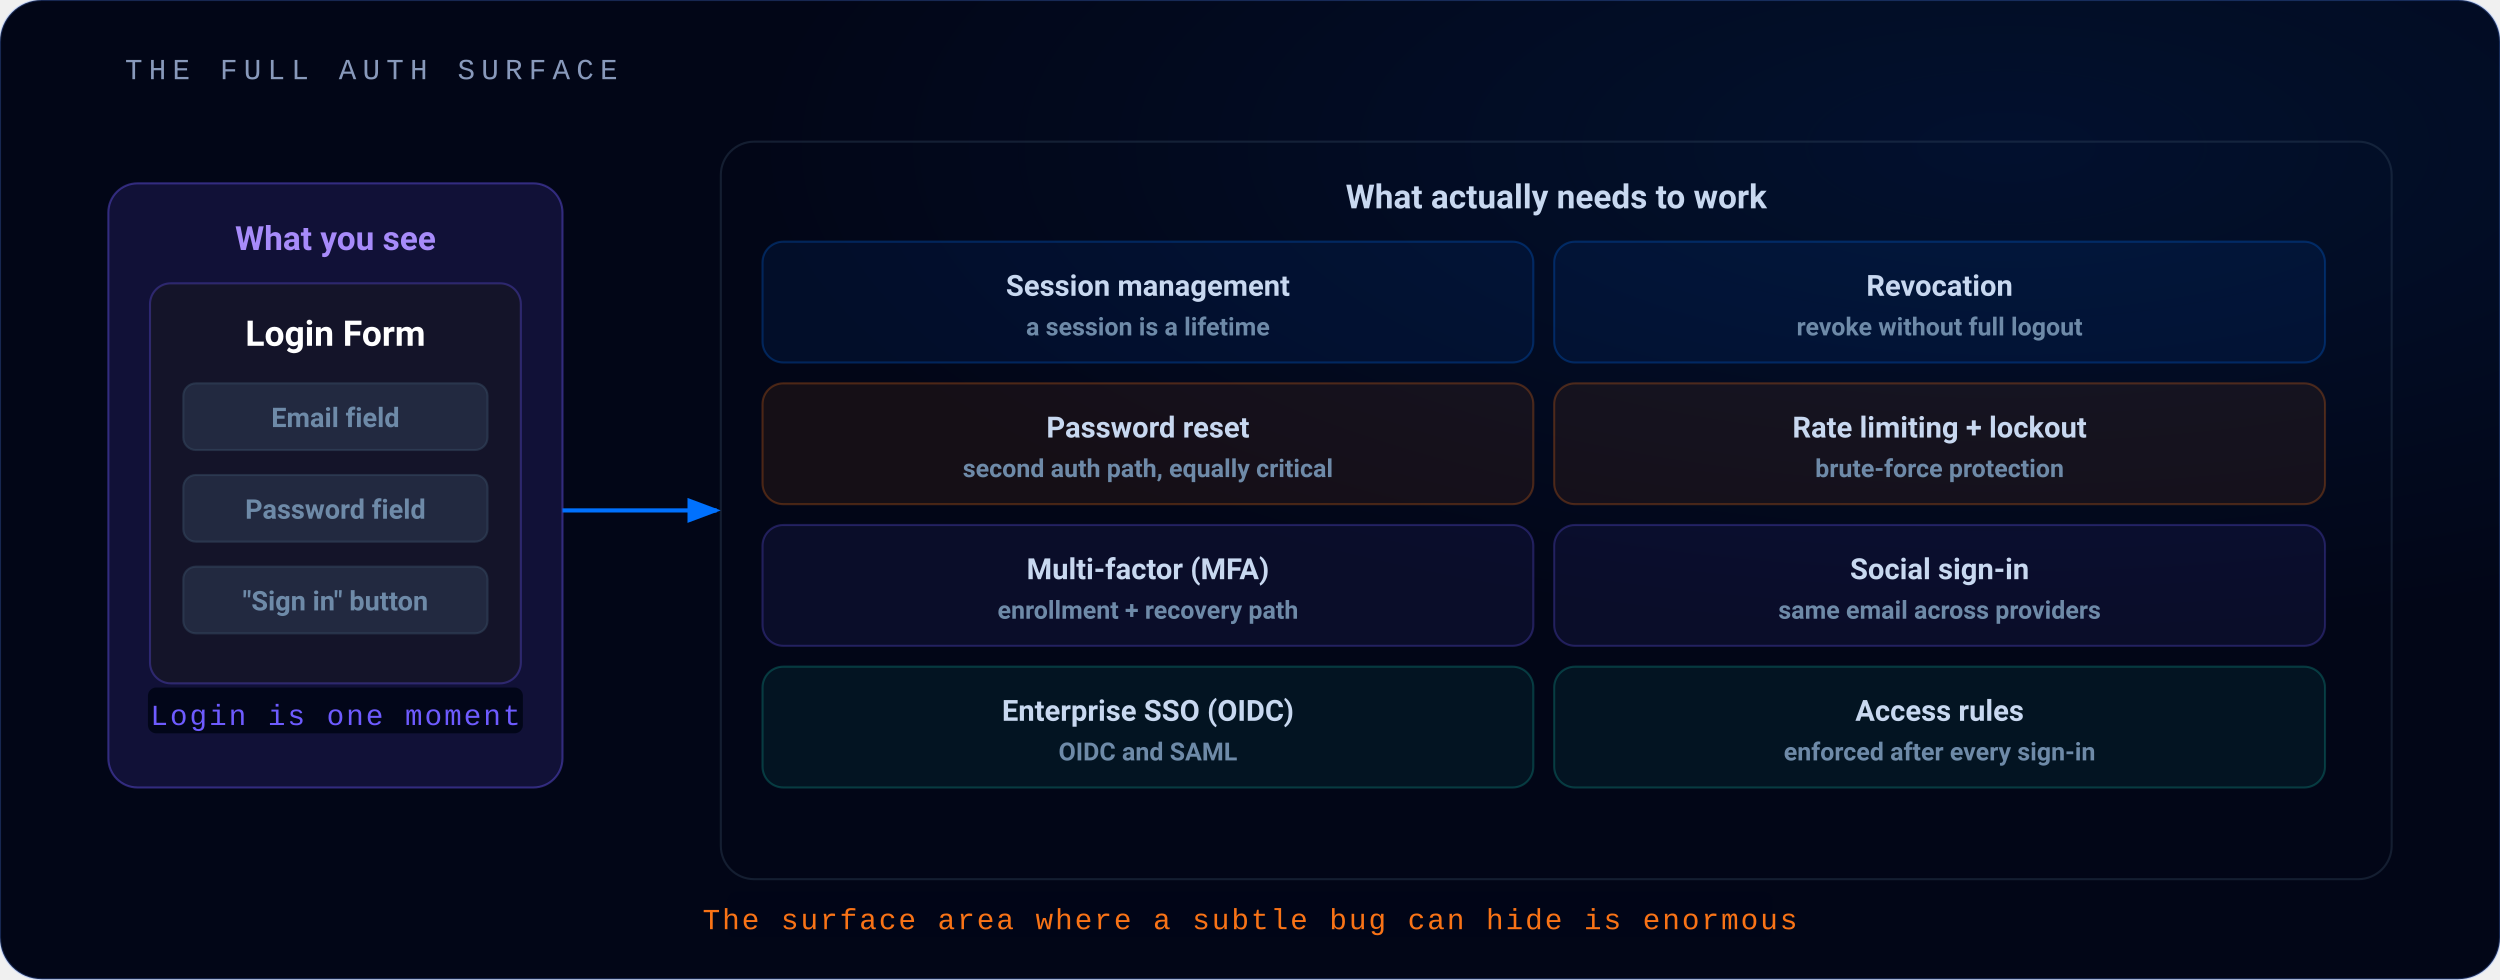
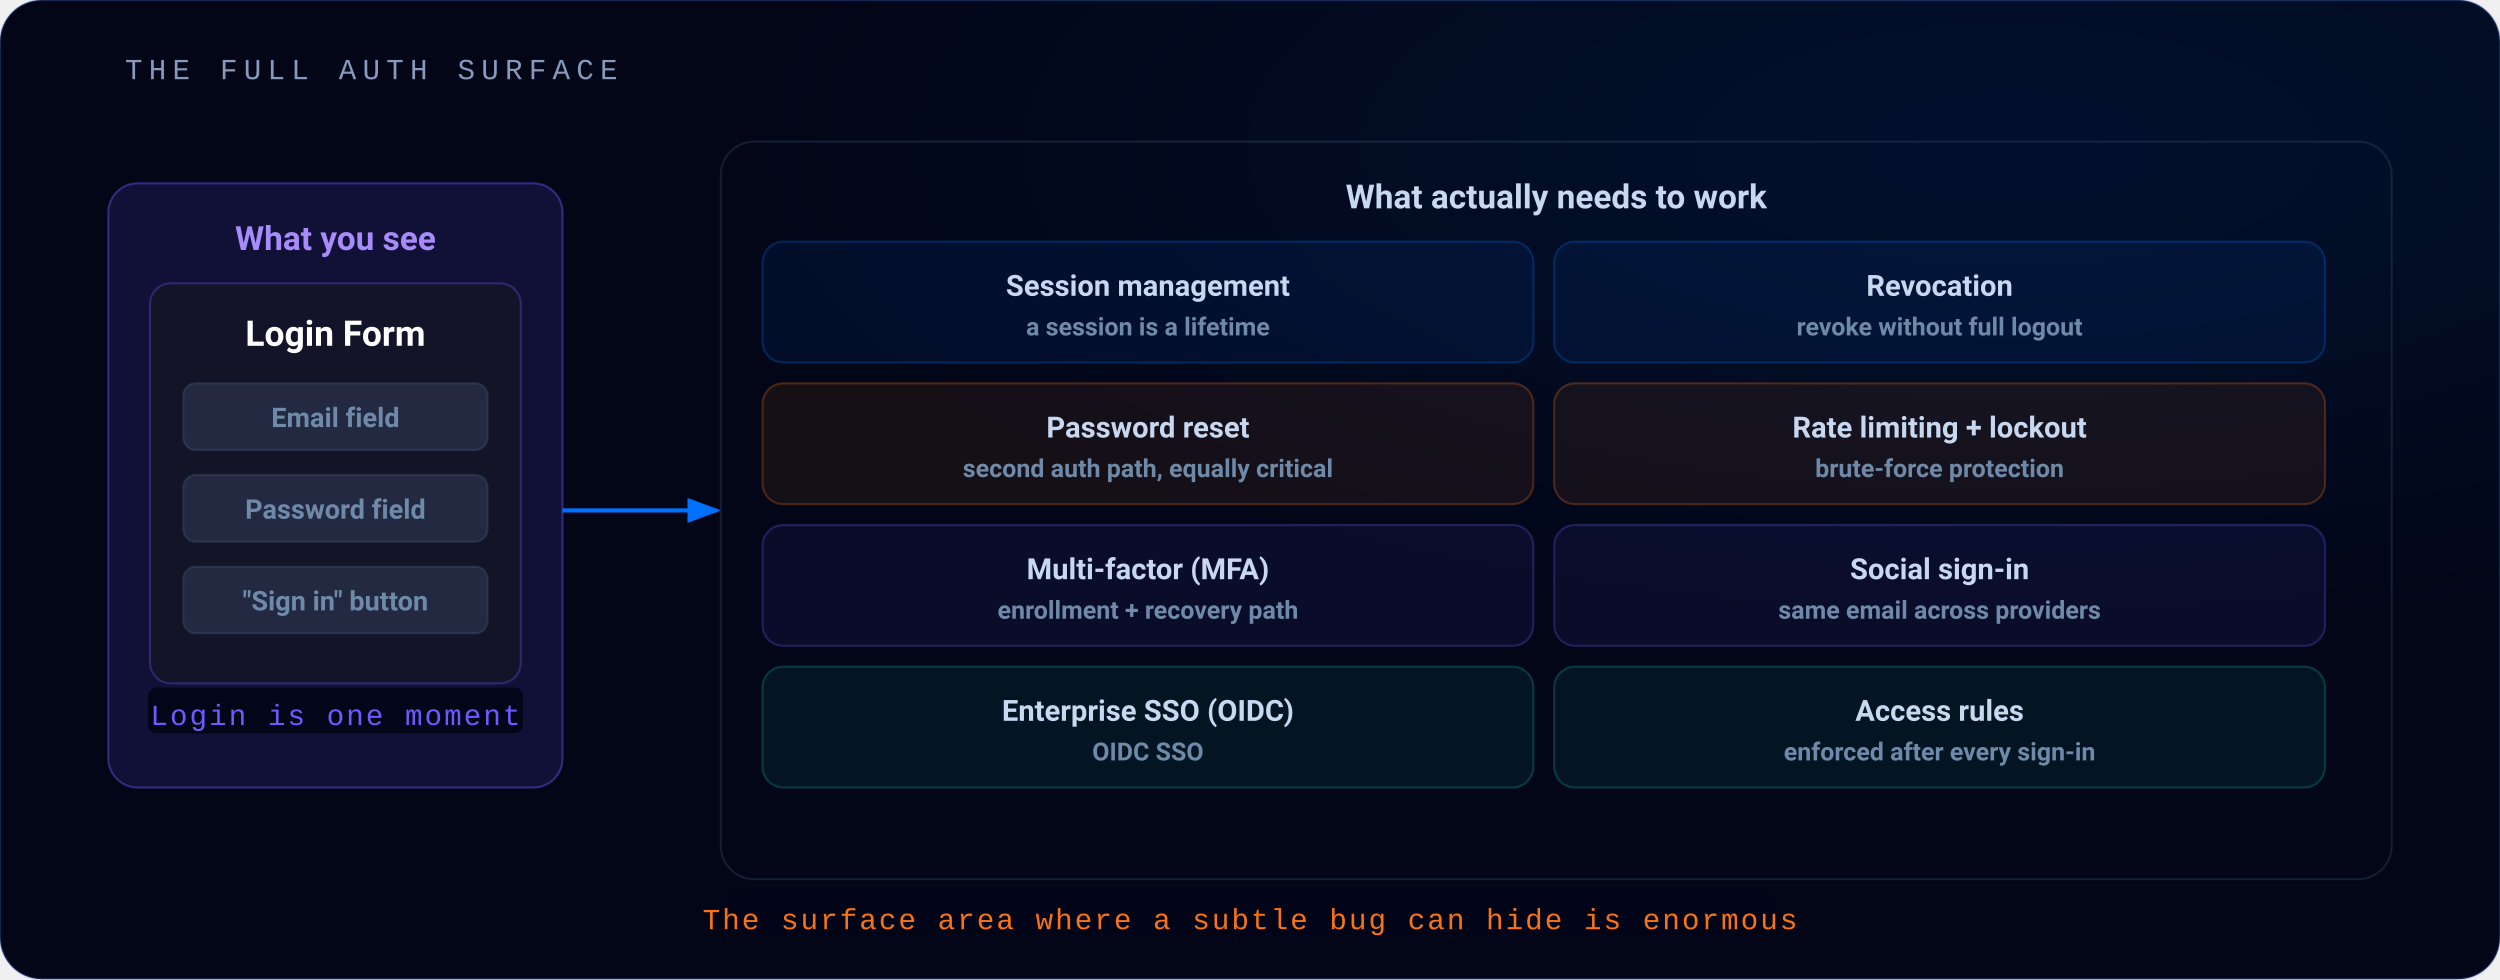
- <svg xmlns="http://www.w3.org/2000/svg" viewBox="0 0 1200 470" width="1200" height="470" role="img" aria-label="Auth is harder than it looks: login is one visible moment, but the full auth surface includes session management, password reset, rate limiting, multi-factor, social sign-in, OIDC, SAML, revocation, and access rules.">
+ <svg xmlns="http://www.w3.org/2000/svg" viewBox="0 0 1200 470" width="1200" height="470" role="img" aria-label="Auth is harder than it looks: login is one visible moment, but the full auth surface includes session management, password reset, rate limiting, multi-factor, social sign-in, OIDC SSO, revocation, and access rules.">
  <defs>
    <symbol id="mb-glyph" viewBox="4 82 508 347">
      <g fill="#0071FE" fill-rule="evenodd">
        <path d="M511.62,279.59C511.56,281.50 511.89,285.08 511.26,289.63C510.63,294.18 509.09,302.10 507.84,306.90C506.58,311.70 505.05,315.18 503.74,318.43C502.43,321.68 501.91,322.98 499.97,326.41C498.03,329.85 494.04,336.13 492.10,339.04C490.15,341.95 490.18,341.72 488.30,343.87C486.43,346.01 483.48,349.33 480.83,351.89C478.18,354.45 475.80,356.71 472.40,359.22C469.01,361.72 463.77,364.96 460.47,366.91C457.18,368.86 455.50,369.65 452.63,370.94C449.75,372.23 447.02,373.44 443.22,374.66C439.42,375.88 435.64,377.32 429.83,378.26C424.02,379.20 416.66,379.98 408.36,380.31C400.07,380.63 385.09,379.98 380.04,380.23C374.99,380.47 378.73,380.88 378.07,381.76C377.41,382.64 376.98,384.08 376.08,385.51C375.18,386.95 373.85,388.96 372.68,390.37C371.51,391.78 370.36,392.82 369.04,393.98C367.72,395.13 366.65,396.05 364.74,397.30C362.83,398.56 359.62,400.41 357.57,401.51C355.53,402.61 355.27,402.81 352.45,403.89C349.63,404.97 345.03,406.70 340.65,407.97C336.27,409.23 330.12,410.69 326.17,411.49C322.21,412.28 320.52,412.36 316.92,412.74C313.33,413.11 308.67,413.55 304.58,413.74C300.49,413.94 296.70,413.90 292.38,413.89C288.05,413.88 282.97,413.88 278.64,413.68C274.30,413.48 269.71,413.04 266.37,412.69C263.02,412.35 262.55,412.41 258.58,411.61C254.62,410.80 246.61,408.95 242.58,407.86C238.54,406.77 237.18,406.19 234.37,405.07C231.56,403.94 228.11,402.35 225.71,401.10C223.31,399.86 221.69,398.81 219.97,397.59C218.25,396.37 216.77,395.06 215.40,393.78C214.04,392.50 212.97,391.47 211.78,389.90C210.60,388.34 209.06,386.25 208.28,384.40C207.51,382.56 207.45,381.17 207.11,378.81C206.78,376.45 206.62,371.84 206.30,370.26C205.99,368.68 205.79,369.54 205.22,369.34C204.65,369.14 216.51,369.04 202.87,369.05C189.23,369.06 137.76,369.29 123.37,369.39C108.99,369.48 118.02,369.51 116.55,369.63C115.08,369.74 115.28,369.72 114.54,370.10C113.80,370.48 113.15,370.94 112.09,371.91C111.04,372.87 111.13,372.69 108.22,375.91C105.30,379.12 96.91,388.28 94.61,391.17C92.31,394.06 94.09,391.81 94.44,393.26C94.78,394.71 96.26,398.10 96.68,399.88C97.11,401.66 97.08,402.30 96.99,403.94C96.89,405.57 96.65,407.70 96.11,409.67C95.56,411.64 94.74,413.99 93.72,415.78C92.70,417.57 91.07,419.23 89.99,420.43C88.91,421.62 88.66,421.96 87.26,422.94C85.85,423.93 82.85,425.66 81.54,426.35C80.23,427.04 80.77,426.88 79.40,427.09C78.03,427.30 75.50,427.59 73.34,427.62C71.17,427.65 68.03,427.47 66.42,427.27C64.81,427.07 65.13,427.10 63.66,426.40C62.19,425.71 59.24,424.24 57.58,423.10C55.93,421.97 54.94,420.90 53.72,419.60C52.50,418.29 51.35,417.34 50.27,415.29C49.19,413.25 47.84,409.37 47.24,407.32C46.64,405.28 46.50,404.94 46.66,403.02C46.82,401.10 47.62,397.75 48.21,395.78C48.81,393.80 49.27,392.69 50.22,391.15C51.16,389.61 52.74,387.78 53.86,386.55C54.99,385.32 55.45,384.83 56.95,383.76C58.45,382.70 61.47,380.93 62.87,380.19C64.28,379.45 63.51,379.53 65.39,379.32C67.26,379.12 71.44,378.89 74.11,378.97C76.78,379.05 79.93,379.75 81.40,379.82C82.86,379.88 82.22,379.82 82.92,379.36C83.63,378.91 82.05,380.80 85.64,377.08C89.23,373.35 100.48,360.82 104.45,357.01C108.42,353.21 92.00,354.95 109.44,354.25C126.88,353.55 192.09,352.93 209.10,352.83C226.11,352.74 209.91,352.64 211.50,353.69C213.08,354.75 216.45,357.62 218.64,359.17C220.83,360.73 222.41,361.77 224.66,363.03C226.91,364.28 229.01,365.38 232.13,366.68C235.25,367.98 240.40,369.91 243.37,370.82C246.33,371.73 248.21,371.70 249.92,372.14C251.64,372.57 251.71,372.94 253.64,373.42C255.57,373.91 257.07,374.41 261.52,375.05C265.96,375.69 274.93,376.81 280.30,377.25C285.67,377.69 288.93,377.76 293.75,377.71C298.57,377.66 303.89,377.42 309.24,376.93C314.60,376.45 320.30,375.84 325.87,374.81C331.44,373.78 338.10,372.06 342.68,370.75C347.27,369.43 350.35,368.16 353.37,366.93C356.39,365.70 358.41,364.66 360.81,363.38C363.22,362.09 366.17,360.34 367.79,359.23C369.42,358.13 369.34,357.61 370.57,356.75C371.79,355.90 368.63,354.40 375.16,354.09C381.68,353.78 402.82,354.89 409.72,354.90C416.62,354.90 413.16,354.68 416.55,354.11C419.95,353.55 426.20,352.57 430.09,351.53C433.98,350.48 437.01,349.09 439.89,347.83C442.77,346.56 445.09,345.26 447.36,343.93C449.64,342.59 451.70,341.14 453.52,339.83C455.34,338.53 456.31,337.89 458.29,336.10C460.26,334.30 463.56,331.01 465.38,329.06C467.20,327.11 467.94,326.12 469.21,324.40C470.49,322.67 471.72,320.91 473.03,318.72C474.34,316.52 475.73,314.19 477.06,311.24C478.38,308.30 479.74,305.72 480.97,301.03C482.19,296.34 483.83,288.11 484.41,283.10C484.99,278.09 485.09,276.21 484.46,270.99C483.84,265.77 481.93,256.53 480.65,251.79C479.37,247.05 477.93,245.03 476.76,242.55C475.59,240.08 474.89,238.98 473.64,236.92C472.39,234.86 470.56,232.02 469.26,230.18C467.96,228.34 467.60,227.80 465.83,225.86C464.06,223.92 461.69,221.12 458.64,218.55C455.59,215.97 450.66,212.45 447.52,210.42C444.38,208.39 442.60,207.63 439.80,206.38C437.01,205.14 434.58,203.96 430.74,202.95C426.91,201.93 422.98,200.82 416.79,200.28C410.61,199.74 397.85,199.89 393.63,199.71C389.42,199.52 392.06,199.51 391.51,199.17C390.97,198.84 390.68,198.34 390.34,197.72C390.01,197.09 389.91,197.57 389.51,195.43C389.11,193.29 388.41,187.50 387.93,184.88C387.45,182.25 387.44,182.23 386.63,179.68C385.82,177.14 384.15,172.31 383.08,169.61C382.01,166.91 381.47,165.84 380.22,163.47C378.97,161.10 376.88,157.48 375.57,155.36C374.27,153.25 373.58,152.38 372.40,150.79C371.22,149.20 370.33,147.88 368.50,145.81C366.67,143.74 363.95,140.80 361.43,138.38C358.91,135.96 356.13,133.45 353.40,131.29C350.66,129.13 347.67,127.11 345.02,125.42C342.37,123.74 340.03,122.49 337.50,121.18C334.98,119.88 333.77,119.04 329.87,117.57C325.97,116.10 319.46,113.61 314.08,112.35C308.71,111.10 301.89,110.48 297.64,110.05C293.39,109.62 293.00,109.46 288.57,109.77C284.14,110.07 275.09,111.27 271.07,111.88C267.05,112.49 266.99,112.70 264.48,113.41C261.96,114.13 259.09,114.99 256.00,116.19C252.90,117.38 248.92,119.10 245.90,120.58C242.88,122.06 239.92,123.88 237.88,125.07C235.85,126.26 236.00,126.02 233.68,127.74C231.36,129.47 227.52,132.12 223.97,135.41C220.42,138.69 215.59,143.53 212.37,147.43C209.14,151.33 206.57,155.67 204.63,158.82C202.70,161.97 202.10,163.32 200.77,166.33C199.44,169.33 197.92,172.65 196.66,176.84C195.39,181.04 193.90,188.11 193.19,191.51C192.49,194.90 192.71,195.96 192.41,197.22C192.11,198.48 191.96,198.63 191.39,199.07C190.81,199.52 191.64,199.71 188.95,199.89C186.26,200.07 180.13,199.77 175.24,200.17C170.35,200.57 164.39,201.27 159.61,202.30C154.82,203.33 150.13,204.98 146.53,206.35C142.94,207.71 140.29,209.25 138.06,210.50C135.83,211.75 134.58,212.85 133.17,213.86C131.76,214.87 131.18,215.13 129.61,216.55C128.05,217.97 125.75,220.10 123.80,222.37C121.86,224.63 119.58,227.63 117.94,230.13C116.29,232.63 115.15,234.74 113.93,237.36C112.70,239.99 111.62,242.01 110.56,245.87C109.50,249.73 108.22,255.78 107.59,260.53C106.97,265.29 107.05,271.98 106.82,274.39C106.60,276.79 106.49,274.89 106.23,274.97C105.98,275.06 105.82,275.25 105.26,274.91C104.71,274.57 104.81,275.00 102.89,272.92C100.97,270.84 96.77,265.69 93.77,262.42C90.77,259.15 86.58,255.21 84.88,253.30C83.19,251.40 83.87,251.72 83.59,250.98C83.30,250.24 83.05,250.40 83.17,248.87C83.29,247.33 83.52,244.91 84.30,241.74C85.09,238.57 86.67,233.21 87.90,229.84C89.14,226.47 90.51,223.87 91.71,221.53C92.91,219.19 93.66,217.97 95.11,215.80C96.57,213.63 98.64,210.75 100.44,208.50C102.24,206.26 103.62,204.58 105.89,202.33C108.17,200.08 111.91,196.83 114.07,195.01C116.23,193.18 116.15,193.13 118.84,191.40C121.53,189.68 126.97,186.39 130.22,184.66C133.47,182.93 134.88,182.30 138.35,181.04C141.81,179.77 147.77,177.98 151.01,177.08C154.25,176.17 155.41,175.98 157.79,175.61C160.17,175.24 163.69,175.13 165.29,174.86C166.89,174.58 166.82,174.41 167.40,173.96C167.98,173.52 168.31,173.33 168.76,172.19C169.20,171.06 169.42,168.90 170.07,167.14C170.73,165.38 172.05,163.20 172.69,161.63C173.33,160.06 172.44,160.80 173.92,157.73C175.40,154.67 178.94,147.57 181.56,143.25C184.17,138.92 186.44,135.73 189.61,131.79C192.77,127.86 196.73,123.42 200.55,119.61C204.37,115.80 208.60,112.06 212.52,108.96C216.44,105.85 219.98,103.44 224.05,100.99C228.11,98.53 233.28,95.96 236.90,94.22C240.53,92.47 242.47,91.72 245.80,90.49C249.13,89.25 251.79,88.04 256.87,86.81C261.96,85.58 271.83,83.82 276.32,83.13C280.80,82.43 279.23,82.68 283.80,82.63C288.36,82.59 297.85,82.40 303.70,82.86C309.55,83.33 315.24,84.76 318.89,85.42C322.54,86.08 322.62,85.99 325.60,86.84C328.58,87.69 333.49,89.30 336.78,90.53C340.07,91.76 341.89,92.50 345.34,94.22C348.79,95.94 353.59,98.45 357.48,100.83C361.37,103.21 364.46,105.11 368.68,108.50C372.91,111.90 379.18,117.64 382.83,121.23C386.49,124.82 388.12,127.00 390.62,130.07C393.11,133.14 395.25,135.66 397.79,139.64C400.33,143.62 403.89,150.18 405.86,153.95C407.83,157.73 408.58,159.52 409.64,162.30C410.69,165.08 411.53,168.91 412.18,170.63C412.84,172.35 413.04,172.13 413.58,172.60C414.13,173.08 412.63,172.99 415.47,173.47C418.30,173.94 427.01,174.89 430.60,175.46C434.19,176.04 434.57,176.22 437.01,176.93C439.45,177.63 442.35,178.56 445.25,179.69C448.15,180.81 451.68,182.36 454.39,183.67C457.09,184.99 459.11,186.14 461.48,187.58C463.85,189.03 466.05,190.47 468.59,192.35C471.12,194.23 474.05,196.49 476.69,198.88C479.32,201.26 482.46,204.54 484.42,206.65C486.37,208.75 486.50,208.92 488.43,211.51C490.37,214.09 494.11,219.20 496.03,222.16C497.95,225.11 498.66,226.65 499.96,229.23C501.26,231.80 502.56,234.44 503.83,237.61C505.09,240.78 506.57,244.81 507.54,248.28C508.51,251.74 509.01,255.13 509.65,258.41C510.29,261.70 511.05,264.73 511.38,268.01C511.70,271.29 511.58,276.19 511.62,278.12C511.66,280.05 511.67,277.67 511.62,279.59ZM290.95,357.63C288.98,357.60 285.00,357.84 279.27,357.44C273.55,357.04 263.08,356.19 256.59,355.22C250.11,354.24 244.79,352.83 240.34,351.60C235.89,350.36 232.89,349.07 229.88,347.81C226.87,346.55 224.55,345.33 222.27,344.05C219.98,342.77 217.84,341.37 216.17,340.14C214.51,338.91 213.60,338.15 212.27,336.67C210.94,335.19 209.20,333.41 208.18,331.26C207.16,329.11 206.55,327.12 206.15,323.79C205.75,320.46 205.95,313.55 205.79,311.27C205.64,308.99 205.51,310.38 205.23,310.09C204.94,309.79 220.05,309.62 204.07,309.49C188.10,309.36 128.13,309.38 109.38,309.29C90.63,309.20 95.26,309.09 91.57,308.97C87.89,308.84 88.62,308.78 87.27,308.54C85.93,308.30 84.82,308.35 83.51,307.55C82.21,306.75 82.15,306.58 79.43,303.76C76.71,300.94 73.57,296.93 67.17,290.64C60.78,284.35 45.76,270.25 41.04,266.02C36.32,261.80 40.69,265.31 38.87,265.29C37.05,265.27 32.80,265.92 30.13,265.91C27.46,265.89 25.33,266.00 22.86,265.20C20.39,264.41 17.15,262.33 15.30,261.13C13.46,259.94 12.93,259.28 11.78,258.03C10.63,256.79 9.39,255.44 8.40,253.67C7.40,251.89 6.34,249.14 5.80,247.38C5.27,245.63 5.22,244.87 5.18,243.12C5.14,241.37 5.05,239.12 5.57,236.88C6.09,234.65 7.22,231.70 8.29,229.73C9.36,227.76 10.67,226.44 12.01,225.07C13.34,223.70 14.38,222.67 16.31,221.50C18.25,220.33 21.53,218.76 23.63,218.07C25.73,217.38 27.19,217.46 28.91,217.38C30.63,217.30 32.47,217.39 33.96,217.60C35.46,217.82 36.19,217.98 37.88,218.68C39.57,219.39 42.24,220.58 44.10,221.84C45.96,223.10 47.72,224.78 49.06,226.26C50.39,227.73 51.34,229.18 52.13,230.69C52.92,232.19 53.43,233.22 53.79,235.27C54.16,237.32 54.29,240.92 54.30,242.99C54.31,245.06 54.13,246.09 53.86,247.67C53.58,249.24 52.76,251.31 52.67,252.43C52.58,253.55 48.42,249.48 53.30,254.38C58.18,259.29 75.67,275.63 81.96,281.85C88.25,288.08 89.19,289.93 91.06,291.76C92.92,293.58 74.24,292.59 93.14,292.80C112.04,293.00 185.51,292.75 204.44,292.98C223.38,293.21 205.58,293.09 206.75,294.18C207.93,295.28 209.91,297.97 211.50,299.56C213.10,301.15 213.62,301.98 216.34,303.72C219.06,305.46 224.31,308.33 227.82,309.99C231.32,311.65 232.14,312.19 237.38,313.68C242.61,315.18 252.61,317.75 259.23,318.96C265.85,320.18 272.97,320.59 277.10,320.97C281.22,321.35 279.78,321.19 283.98,321.24C288.18,321.29 297.98,321.32 302.30,321.25C306.63,321.17 305.92,321.17 309.95,320.78C313.98,320.39 320.73,319.87 326.48,318.91C332.23,317.95 339.56,316.33 344.46,315.02C349.36,313.71 352.66,312.34 355.86,311.05C359.06,309.75 360.98,308.81 363.68,307.24C366.38,305.67 370.06,303.11 372.06,301.63C374.06,300.15 374.85,298.94 375.67,298.36C376.50,297.79 377.03,298.17 377.03,298.17C377.03,298.17 377.71,297.06 377.83,300.26C377.95,303.46 377.94,312.88 377.76,317.37C377.59,321.86 377.20,325.00 376.77,327.21C376.34,329.42 375.85,329.46 375.17,330.61C374.48,331.75 374.28,332.43 372.65,334.09C371.03,335.76 367.48,338.94 365.41,340.59C363.33,342.25 362.35,342.85 360.20,344.01C358.05,345.17 355.82,346.26 352.51,347.58C349.20,348.89 345.26,350.56 340.35,351.91C335.43,353.27 331.24,354.76 323.02,355.71C314.81,356.66 296.41,357.31 291.06,357.63C285.72,357.95 292.91,357.66 290.95,357.63ZM296.07,247.75C294.61,247.75 292.93,248.04 287.41,247.77C281.88,247.51 270.00,246.92 262.92,246.15C255.84,245.38 249.87,244.17 244.92,243.14C239.97,242.11 237.25,241.32 233.23,239.96C229.21,238.60 223.79,236.37 220.81,235.00C217.83,233.63 216.95,232.84 215.33,231.73C213.72,230.62 212.27,229.40 211.10,228.33C209.94,227.27 209.16,226.42 208.34,225.35C207.52,224.27 206.78,223.14 206.19,221.87C205.60,220.61 205.02,218.78 204.81,217.76C204.61,216.74 204.67,216.71 204.94,215.75C205.21,214.79 205.82,213.14 206.42,211.98C207.01,210.83 207.49,210.03 208.51,208.82C209.52,207.60 210.48,206.31 212.51,204.70C214.54,203.08 217.81,200.72 220.68,199.12C223.56,197.52 226.41,196.36 229.77,195.08C233.13,193.79 236.34,192.57 240.84,191.41C245.35,190.24 252.09,188.88 256.78,188.10C261.48,187.31 263.76,187.04 269.01,186.69C274.26,186.33 283.12,186.09 288.26,185.97C293.40,185.85 294.23,185.83 299.86,185.99C305.48,186.14 316.70,186.48 322.03,186.91C327.36,187.35 328.06,187.81 331.86,188.58C335.65,189.35 340.67,190.31 344.79,191.52C348.92,192.73 353.52,194.58 356.59,195.85C359.66,197.11 361.21,197.98 363.20,199.11C365.19,200.24 366.93,201.38 368.55,202.64C370.16,203.90 371.64,205.24 372.90,206.67C374.15,208.10 375.39,209.96 376.09,211.23C376.78,212.49 376.90,213.14 377.07,214.24C377.25,215.34 377.22,216.77 377.14,217.83C377.05,218.89 377.41,219.08 376.56,220.62C375.71,222.17 373.87,225.14 372.04,227.10C370.20,229.06 367.48,231.00 365.56,232.37C363.64,233.74 362.52,234.32 360.51,235.32C358.50,236.33 356.88,237.18 353.47,238.41C350.06,239.64 345.00,241.48 340.04,242.73C335.08,243.98 328.59,245.19 323.73,245.91C318.86,246.64 315.45,246.77 310.86,247.07C306.27,247.38 298.65,247.63 296.19,247.75C293.72,247.86 297.54,247.74 296.07,247.75ZM297.08,301.75C294.14,301.70 286.18,301.86 279.56,301.48C272.94,301.10 264.12,300.44 257.37,299.44C250.62,298.45 243.81,296.75 239.04,295.52C234.28,294.28 231.95,293.30 228.78,292.03C225.61,290.76 222.65,289.47 220.03,287.91C217.40,286.35 214.60,283.94 213.04,282.65C211.48,281.36 211.49,281.14 210.67,280.15C209.84,279.16 208.79,278.04 208.09,276.72C207.40,275.39 206.86,274.24 206.48,272.21C206.10,270.17 205.92,268.93 205.82,264.50C205.71,260.07 205.81,249.11 205.86,245.65C205.91,242.18 205.93,244.12 206.12,243.69C206.32,243.25 207.00,243.05 207.00,243.05C207.00,243.05 208.45,243.68 209.30,244.38C210.16,245.09 211.03,246.31 212.15,247.29C213.27,248.28 214.36,249.20 216.02,250.30C217.67,251.39 219.69,252.63 222.09,253.84C224.50,255.06 227.15,256.33 230.47,257.59C233.79,258.85 236.90,260.12 242.03,261.41C247.15,262.70 254.94,264.41 261.22,265.34C267.49,266.26 274.53,266.66 279.69,266.98C284.84,267.31 287.81,267.28 292.13,267.27C296.45,267.26 300.46,267.22 305.61,266.92C310.76,266.61 316.79,266.39 323.02,265.45C329.25,264.52 337.90,262.63 343.00,261.31C348.10,260.00 350.54,258.81 353.62,257.56C356.71,256.32 359.08,255.15 361.52,253.83C363.96,252.52 366.44,250.91 368.26,249.69C370.08,248.48 371.33,247.50 372.46,246.52C373.58,245.54 374.33,244.31 375.01,243.83C375.70,243.34 376.59,243.61 376.59,243.61C376.59,243.61 377.17,241.84 377.29,246.01C377.40,250.17 377.34,264.17 377.27,268.61C377.19,273.05 377.17,271.39 376.84,272.65C376.50,273.91 375.99,274.95 375.26,276.20C374.53,277.45 373.57,278.86 372.46,280.14C371.34,281.43 369.80,282.84 368.58,283.89C367.36,284.94 367.46,285.10 365.13,286.44C362.80,287.78 357.38,290.61 354.60,291.91C351.82,293.22 350.23,293.61 348.44,294.25C346.65,294.89 346.29,295.14 343.84,295.78C341.40,296.42 336.80,297.42 333.77,298.08C330.73,298.73 331.75,299.10 325.65,299.71C319.56,300.32 301.96,301.41 297.19,301.75C292.43,302.09 300.02,301.79 297.08,301.75ZM34.44,355.01C33.73,355.01 31.85,355.19 30.32,354.99C28.80,354.79 26.97,354.33 25.27,353.79C23.58,353.25 21.83,352.69 20.17,351.76C18.52,350.83 16.74,349.40 15.36,348.20C13.98,347.00 12.99,346.01 11.88,344.56C10.76,343.12 9.52,341.81 8.64,339.55C7.76,337.28 6.93,333.10 6.58,330.98C6.23,328.87 6.29,328.72 6.54,326.85C6.78,324.97 7.56,321.47 8.06,319.75C8.56,318.02 8.84,317.65 9.54,316.47C10.23,315.30 11.08,314.00 12.23,312.67C13.39,311.35 14.72,309.84 16.47,308.53C18.21,307.22 20.51,305.64 22.73,304.79C24.94,303.94 27.67,303.66 29.73,303.42C31.79,303.18 33.17,303.23 35.08,303.37C36.98,303.52 38.92,303.46 41.17,304.27C43.42,305.08 46.60,306.88 48.58,308.23C50.56,309.59 51.84,310.99 53.06,312.38C54.28,313.76 55.07,315.12 55.89,316.55C56.71,317.98 57.41,320.09 57.98,320.96C58.55,321.83 38.15,321.48 59.31,321.76C80.48,322.03 163.56,322.39 184.96,322.62C206.35,322.85 186.97,322.88 187.69,323.12C188.41,323.36 188.82,323.57 189.27,324.04C189.71,324.51 190.10,325.19 190.37,325.94C190.64,326.69 190.84,327.36 190.91,328.53C190.99,329.71 190.96,331.79 190.82,333.00C190.69,334.22 190.47,335.16 190.13,335.82C189.79,336.48 189.52,336.63 188.77,336.95C188.01,337.28 207.16,337.58 185.60,337.77C164.04,337.96 80.71,337.90 59.43,338.10C38.14,338.29 59.13,337.42 57.89,338.95C56.64,340.47 53.84,345.15 51.94,347.25C50.04,349.35 48.34,350.45 46.48,351.54C44.62,352.64 42.76,353.26 40.77,353.84C38.79,354.41 35.61,354.80 34.55,354.99C33.49,355.19 35.14,355.01 34.44,355.01ZM33.03,339.47C33.77,339.23 36.04,338.79 37.36,338.05C38.69,337.31 40.16,336.03 40.98,335.05C41.81,334.06 42.05,333.41 42.31,332.12C42.57,330.83 42.64,328.68 42.53,327.29C42.42,325.90 42.42,325.00 41.66,323.77C40.91,322.55 39.27,320.80 38.00,319.94C36.74,319.08 35.22,318.85 34.07,318.62C32.93,318.39 32.26,318.37 31.12,318.56C29.98,318.76 28.43,319.04 27.22,319.79C26.02,320.54 24.59,322.20 23.88,323.07C23.16,323.94 23.24,323.96 22.94,325.00C22.64,326.05 22.06,327.86 22.10,329.33C22.14,330.81 22.71,332.69 23.19,333.87C23.68,335.05 24.14,335.63 25.03,336.41C25.91,337.19 27.46,338.06 28.49,338.57C29.52,339.08 30.49,339.31 31.23,339.46C31.97,339.61 32.62,339.49 32.92,339.49C33.22,339.49 32.29,339.71 33.03,339.47ZM71.97,413.22C72.43,413.13 73.59,413.08 74.62,412.69C75.66,412.30 77.16,411.72 78.18,410.87C79.20,410.01 80.10,408.76 80.74,407.55C81.38,406.35 82.06,405.06 82.03,403.64C82.00,402.22 81.20,400.40 80.53,399.03C79.87,397.66 78.98,396.23 78.04,395.40C77.10,394.57 76.00,394.33 74.89,394.05C73.78,393.77 72.53,393.67 71.38,393.71C70.24,393.76 68.95,394.02 68.00,394.32C67.06,394.62 66.61,394.55 65.70,395.51C64.78,396.47 63.17,398.76 62.52,400.09C61.88,401.42 61.69,402.23 61.81,403.49C61.93,404.76 62.60,406.42 63.26,407.68C63.92,408.94 64.77,410.21 65.75,411.06C66.74,411.91 68.15,412.41 69.17,412.77C70.18,413.13 71.40,413.14 71.87,413.22C72.33,413.29 71.51,413.30 71.97,413.22ZM31.31,251.34C31.99,251.12 34.24,250.57 35.31,250.00C36.38,249.42 36.98,248.89 37.71,247.90C38.45,246.90 39.33,245.11 39.72,244.04C40.12,242.96 40.27,242.60 40.09,241.44C39.91,240.27 39.31,238.33 38.62,237.07C37.93,235.81 36.83,234.61 35.95,233.86C35.07,233.12 34.36,232.86 33.35,232.58C32.34,232.30 31.15,232.14 29.89,232.19C28.64,232.24 26.84,232.55 25.83,232.89C24.81,233.23 24.56,233.44 23.80,234.23C23.03,235.03 21.84,236.34 21.23,237.67C20.62,239.00 20.12,240.84 20.14,242.21C20.15,243.57 20.65,244.67 21.32,245.87C21.99,247.06 23.12,248.54 24.17,249.40C25.21,250.25 26.41,250.65 27.58,250.98C28.76,251.30 30.58,251.29 31.20,251.35C31.82,251.41 30.62,251.57 31.31,251.34Z" />
      </g>
    </symbol>
    <marker id="arrow-blue" markerWidth="8" markerHeight="6" refX="7" refY="3" orient="auto">
      <polygon points="0 0, 8 3, 0 6" fill="#0071FE" />
    </marker>
    <marker id="arrow-muted" markerWidth="8" markerHeight="6" refX="7" refY="3" orient="auto">
      <polygon points="0 0, 8 3, 0 6" fill="#6E8AA8" />
    </marker>
    <marker id="arrow-green" markerWidth="8" markerHeight="6" refX="7" refY="3" orient="auto">
      <polygon points="0 0, 8 3, 0 6" fill="#00C464" />
    </marker>
    <marker id="arrow-purple" markerWidth="8" markerHeight="6" refX="7" refY="3" orient="auto">
      <polygon points="0 0, 8 3, 0 6" fill="#6E5BFF" />
    </marker>
    <marker id="arrow-orange" markerWidth="8" markerHeight="6" refX="7" refY="3" orient="auto">
      <polygon points="0 0, 8 3, 0 6" fill="#F97316" />
    </marker>
  </defs>
  <radialGradient id="bg-glow" cx="80%" cy="15%" r="50%" gradientUnits="objectBoundingBox">
    <stop offset="0%" stop-color="#0071FE" stop-opacity="0.10" />
    <stop offset="100%" stop-color="#0071FE" stop-opacity="0" />
  </radialGradient>
  <rect width="1200" height="470" rx="20" fill="#020617" />
  <rect width="1200" height="470" rx="20" fill="url(#bg-glow)" />
  <rect width="1200" height="470" rx="20" fill="none" stroke="rgba(90,140,255,0.25)" stroke-width="1" />
  <text x="60" y="38" font-family="'Courier New', Courier, monospace" font-size="14" fill="#8899BB" letter-spacing="3" text-anchor="start">THE FULL AUTH SURFACE</text>
  <rect x="52" y="88" width="218" height="290" rx="14" fill="rgba(110,91,255,0.14)" stroke="rgba(110,91,255,0.40)" stroke-width="1" />
  <text x="161" y="120" font-family="system-ui, -apple-system, 'Segoe UI', Roboto, 'Helvetica Neue', Arial, sans-serif" font-size="16" font-weight="700" fill="#A78BFA" text-anchor="middle">What you see</text>
  <rect x="72" y="136" width="178" height="192" rx="10" fill="rgba(20,20,40,0.90)" stroke="rgba(110,91,255,0.30)" stroke-width="1" />
  <text x="161" y="166" font-family="system-ui, -apple-system, 'Segoe UI', Roboto, 'Helvetica Neue', Arial, sans-serif" font-size="17" font-weight="700" fill="#FFFFFF" text-anchor="middle">Login Form</text>
  <rect x="88" y="184" width="146" height="32" rx="6" fill="rgba(55,74,98,0.40)" stroke="rgba(55,74,98,0.50)" stroke-width="1" />
  <text x="161" y="205" font-family="system-ui, -apple-system, 'Segoe UI', Roboto, 'Helvetica Neue', Arial, sans-serif" font-size="13" font-weight="600" fill="#6E8AA8" text-anchor="middle">Email field</text>
  <rect x="88" y="228" width="146" height="32" rx="6" fill="rgba(55,74,98,0.40)" stroke="rgba(55,74,98,0.50)" stroke-width="1" />
  <text x="161" y="249" font-family="system-ui, -apple-system, 'Segoe UI', Roboto, 'Helvetica Neue', Arial, sans-serif" font-size="13" font-weight="600" fill="#6E8AA8" text-anchor="middle">Password field</text>
  <rect x="88" y="272" width="146" height="32" rx="6" fill="rgba(55,74,98,0.40)" stroke="rgba(55,74,98,0.50)" stroke-width="1" />
  <text x="161" y="293" font-family="system-ui, -apple-system, 'Segoe UI', Roboto, 'Helvetica Neue', Arial, sans-serif" font-size="13" font-weight="600" fill="#6E8AA8" text-anchor="middle">"Sign in" button</text>
  <rect x="71" y="330" width="180" height="22" rx="4" fill="rgba(2,6,23,0.92)" />
  <text x="161" y="348" font-family="'Courier New', Courier, monospace" font-size="14" fill="#6E5BFF" text-anchor="middle" letter-spacing="1">Login is one moment</text>
  <line x1="270" y1="245" x2="344" y2="245" stroke="#0071FE" stroke-width="2" marker-end="url(#arrow-blue)" />
  <rect x="346" y="68" width="802" height="354" rx="16" fill="rgba(0,0,0,0)" stroke="rgba(55,74,98,0.35)" stroke-width="1" />
  <text x="747" y="100" font-family="system-ui, -apple-system, 'Segoe UI', Roboto, 'Helvetica Neue', Arial, sans-serif" font-size="16" font-weight="700" fill="#C8D8F0" text-anchor="middle">What actually needs to work</text>
  <rect x="366" y="116" width="370" height="58" rx="10" fill="#0071FE14" stroke="#0071FE44" stroke-width="1" />
  <text x="551" y="142" font-family="system-ui, -apple-system, 'Segoe UI', Roboto, 'Helvetica Neue', Arial, sans-serif" font-size="14" font-weight="700" fill="#C8D8F0" text-anchor="middle">Session management</text>
  <text x="551" y="161" font-family="system-ui, -apple-system, 'Segoe UI', Roboto, 'Helvetica Neue', Arial, sans-serif" font-size="12" font-weight="600" fill="#6E8AA8" text-anchor="middle">a session is a lifetime</text>
  <rect x="746" y="116" width="370" height="58" rx="10" fill="#0071FE14" stroke="#0071FE44" stroke-width="1" />
  <text x="931" y="142" font-family="system-ui, -apple-system, 'Segoe UI', Roboto, 'Helvetica Neue', Arial, sans-serif" font-size="14" font-weight="700" fill="#C8D8F0" text-anchor="middle">Revocation</text>
  <text x="931" y="161" font-family="system-ui, -apple-system, 'Segoe UI', Roboto, 'Helvetica Neue', Arial, sans-serif" font-size="12" font-weight="600" fill="#6E8AA8" text-anchor="middle">revoke without full logout</text>
  <rect x="366" y="184" width="370" height="58" rx="10" fill="#F9731614" stroke="#F9731644" stroke-width="1" />
  <text x="551" y="210" font-family="system-ui, -apple-system, 'Segoe UI', Roboto, 'Helvetica Neue', Arial, sans-serif" font-size="14" font-weight="700" fill="#C8D8F0" text-anchor="middle">Password reset</text>
  <text x="551" y="229" font-family="system-ui, -apple-system, 'Segoe UI', Roboto, 'Helvetica Neue', Arial, sans-serif" font-size="12" font-weight="600" fill="#6E8AA8" text-anchor="middle">second auth path, equally critical</text>
  <rect x="746" y="184" width="370" height="58" rx="10" fill="#F9731614" stroke="#F9731644" stroke-width="1" />
  <text x="931" y="210" font-family="system-ui, -apple-system, 'Segoe UI', Roboto, 'Helvetica Neue', Arial, sans-serif" font-size="14" font-weight="700" fill="#C8D8F0" text-anchor="middle">Rate limiting + lockout</text>
  <text x="931" y="229" font-family="system-ui, -apple-system, 'Segoe UI', Roboto, 'Helvetica Neue', Arial, sans-serif" font-size="12" font-weight="600" fill="#6E8AA8" text-anchor="middle">brute-force protection</text>
  <rect x="366" y="252" width="370" height="58" rx="10" fill="#6E5BFF14" stroke="#6E5BFF44" stroke-width="1" />
  <text x="551" y="278" font-family="system-ui, -apple-system, 'Segoe UI', Roboto, 'Helvetica Neue', Arial, sans-serif" font-size="14" font-weight="700" fill="#C8D8F0" text-anchor="middle">Multi-factor (MFA)</text>
  <text x="551" y="297" font-family="system-ui, -apple-system, 'Segoe UI', Roboto, 'Helvetica Neue', Arial, sans-serif" font-size="12" font-weight="600" fill="#6E8AA8" text-anchor="middle">enrollment + recovery path</text>
  <rect x="746" y="252" width="370" height="58" rx="10" fill="#6E5BFF14" stroke="#6E5BFF44" stroke-width="1" />
  <text x="931" y="278" font-family="system-ui, -apple-system, 'Segoe UI', Roboto, 'Helvetica Neue', Arial, sans-serif" font-size="14" font-weight="700" fill="#C8D8F0" text-anchor="middle">Social sign-in</text>
  <text x="931" y="297" font-family="system-ui, -apple-system, 'Segoe UI', Roboto, 'Helvetica Neue', Arial, sans-serif" font-size="12" font-weight="600" fill="#6E8AA8" text-anchor="middle">same email across providers</text>
  <rect x="366" y="320" width="370" height="58" rx="10" fill="#14B8A614" stroke="#14B8A644" stroke-width="1" />
  <text x="551" y="346" font-family="system-ui, -apple-system, 'Segoe UI', Roboto, 'Helvetica Neue', Arial, sans-serif" font-size="14" font-weight="700" fill="#C8D8F0" text-anchor="middle">Enterprise SSO (OIDC)</text>
-   <text x="551" y="365" font-family="system-ui, -apple-system, 'Segoe UI', Roboto, 'Helvetica Neue', Arial, sans-serif" font-size="12" font-weight="600" fill="#6E8AA8" text-anchor="middle">OIDC and SAML</text>
+   <text x="551" y="365" font-family="system-ui, -apple-system, 'Segoe UI', Roboto, 'Helvetica Neue', Arial, sans-serif" font-size="12" font-weight="600" fill="#6E8AA8" text-anchor="middle">OIDC SSO</text>
  <rect x="746" y="320" width="370" height="58" rx="10" fill="#14B8A614" stroke="#14B8A644" stroke-width="1" />
  <text x="931" y="346" font-family="system-ui, -apple-system, 'Segoe UI', Roboto, 'Helvetica Neue', Arial, sans-serif" font-size="14" font-weight="700" fill="#C8D8F0" text-anchor="middle">Access rules</text>
  <text x="931" y="365" font-family="system-ui, -apple-system, 'Segoe UI', Roboto, 'Helvetica Neue', Arial, sans-serif" font-size="12" font-weight="600" fill="#6E8AA8" text-anchor="middle">enforced after every sign-in</text>
  <rect x="349" y="428" width="502" height="22" rx="4" fill="rgba(2,6,23,0.92)" />
  <text x="600" y="446" font-family="'Courier New', Courier, monospace" font-size="14" fill="#F97316" text-anchor="middle" letter-spacing="1">The surface area where a subtle bug can hide is enormous</text>
</svg>
